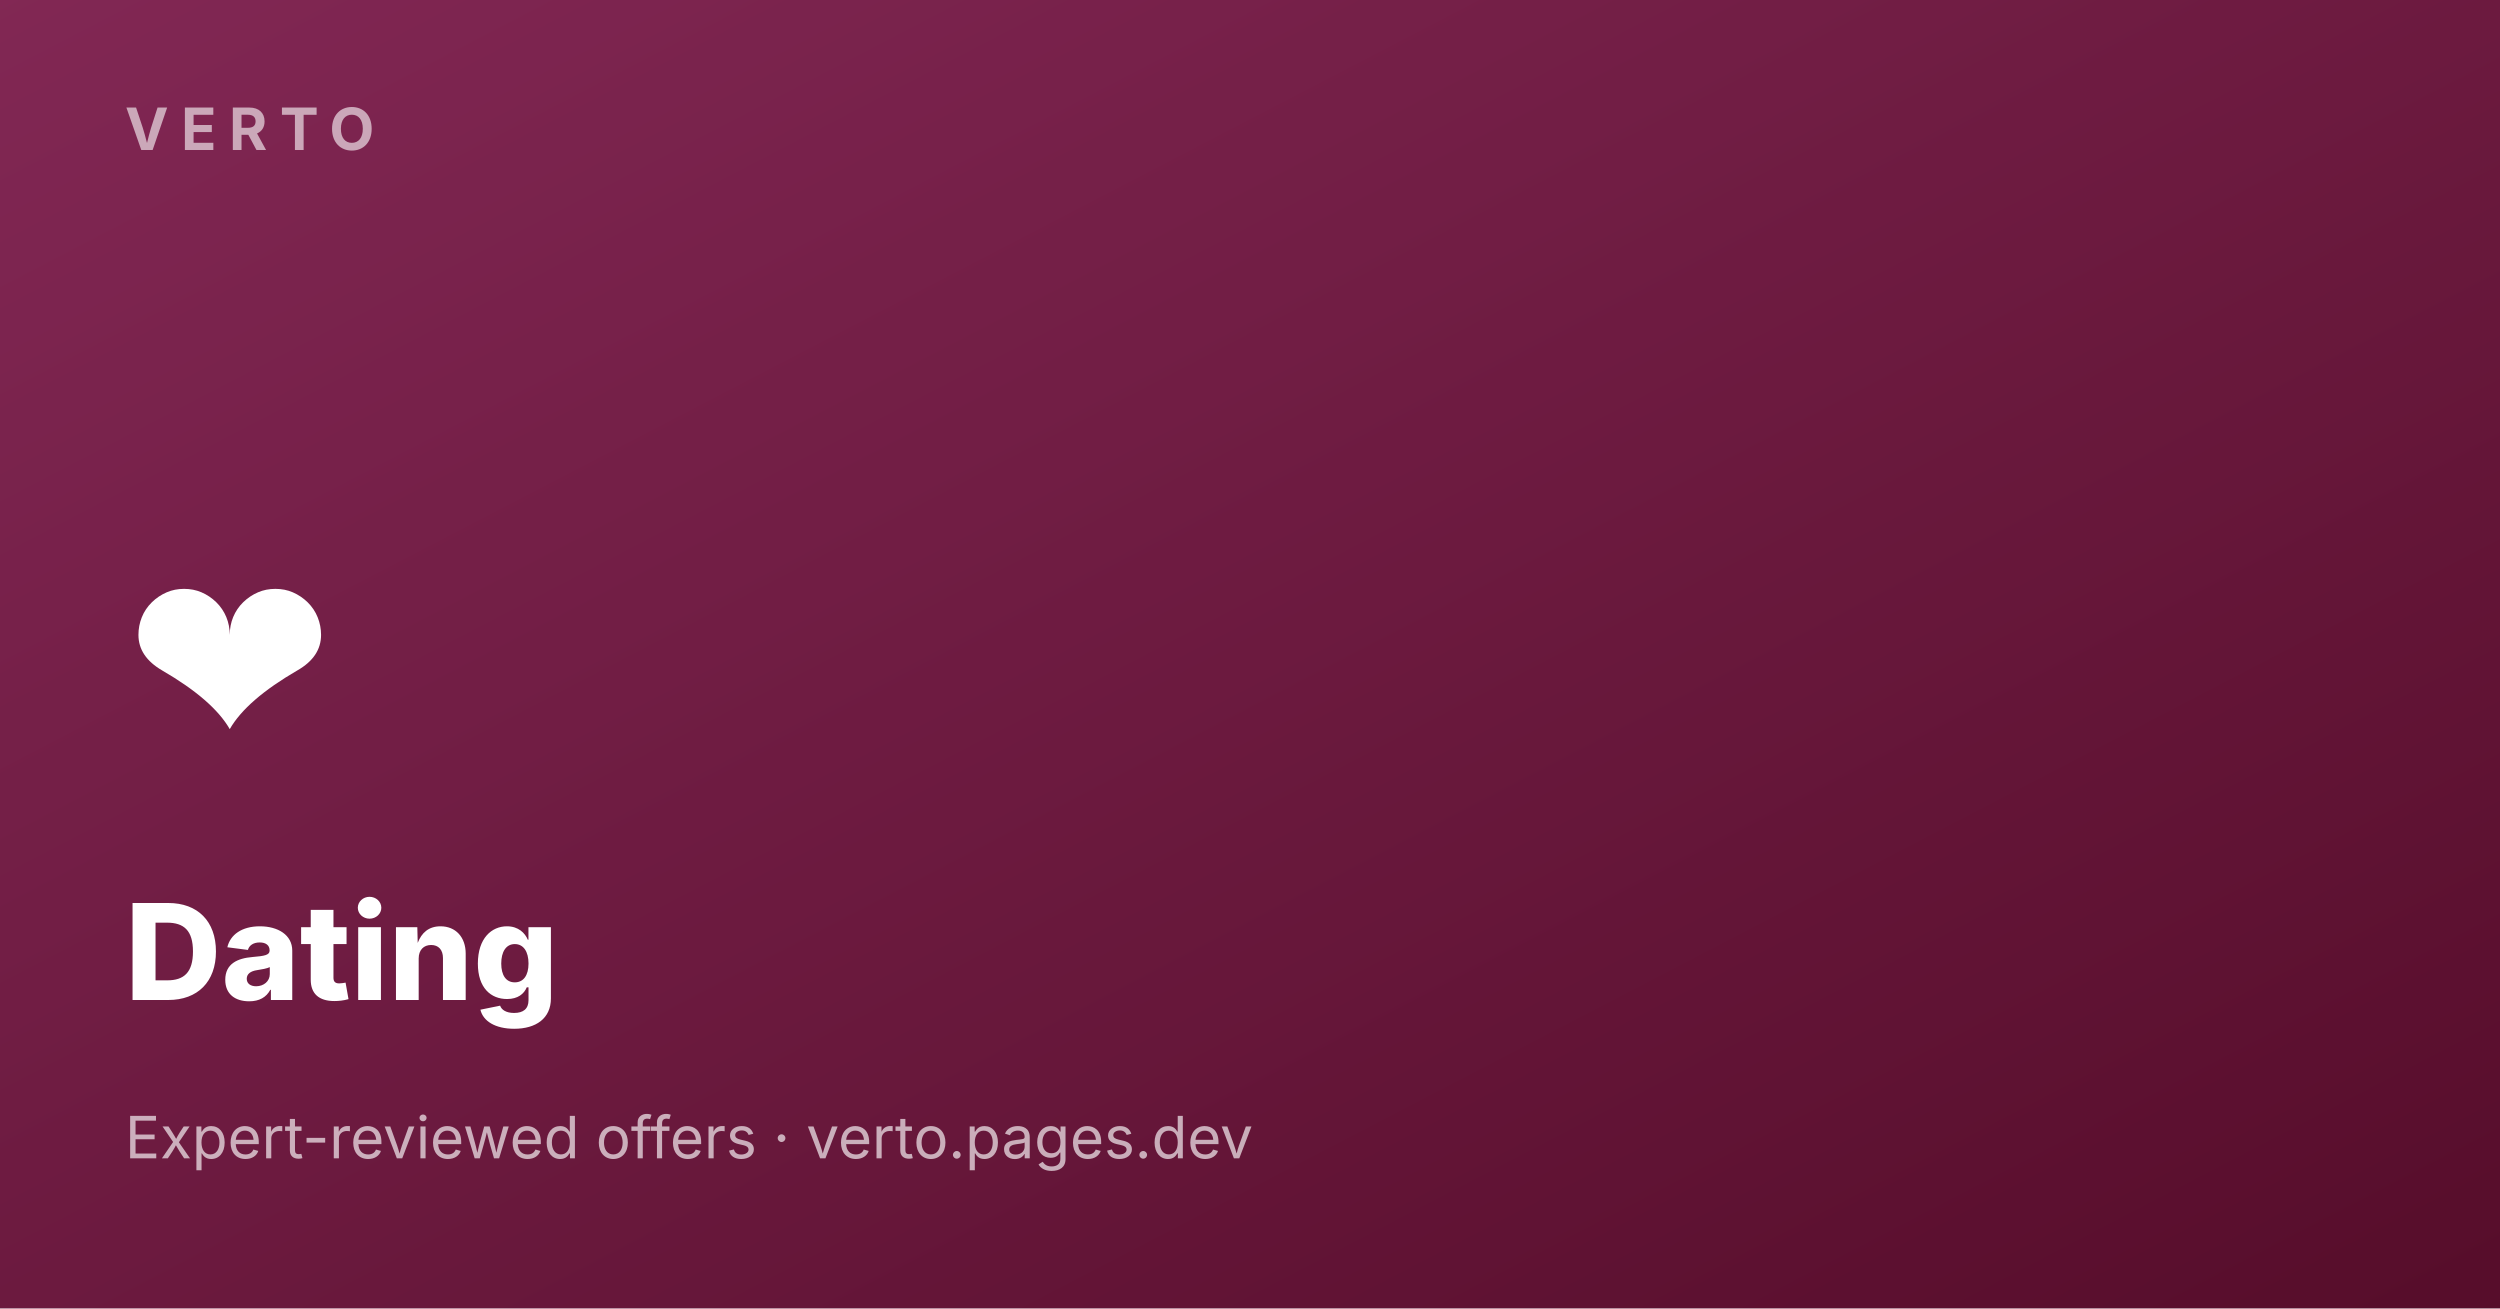
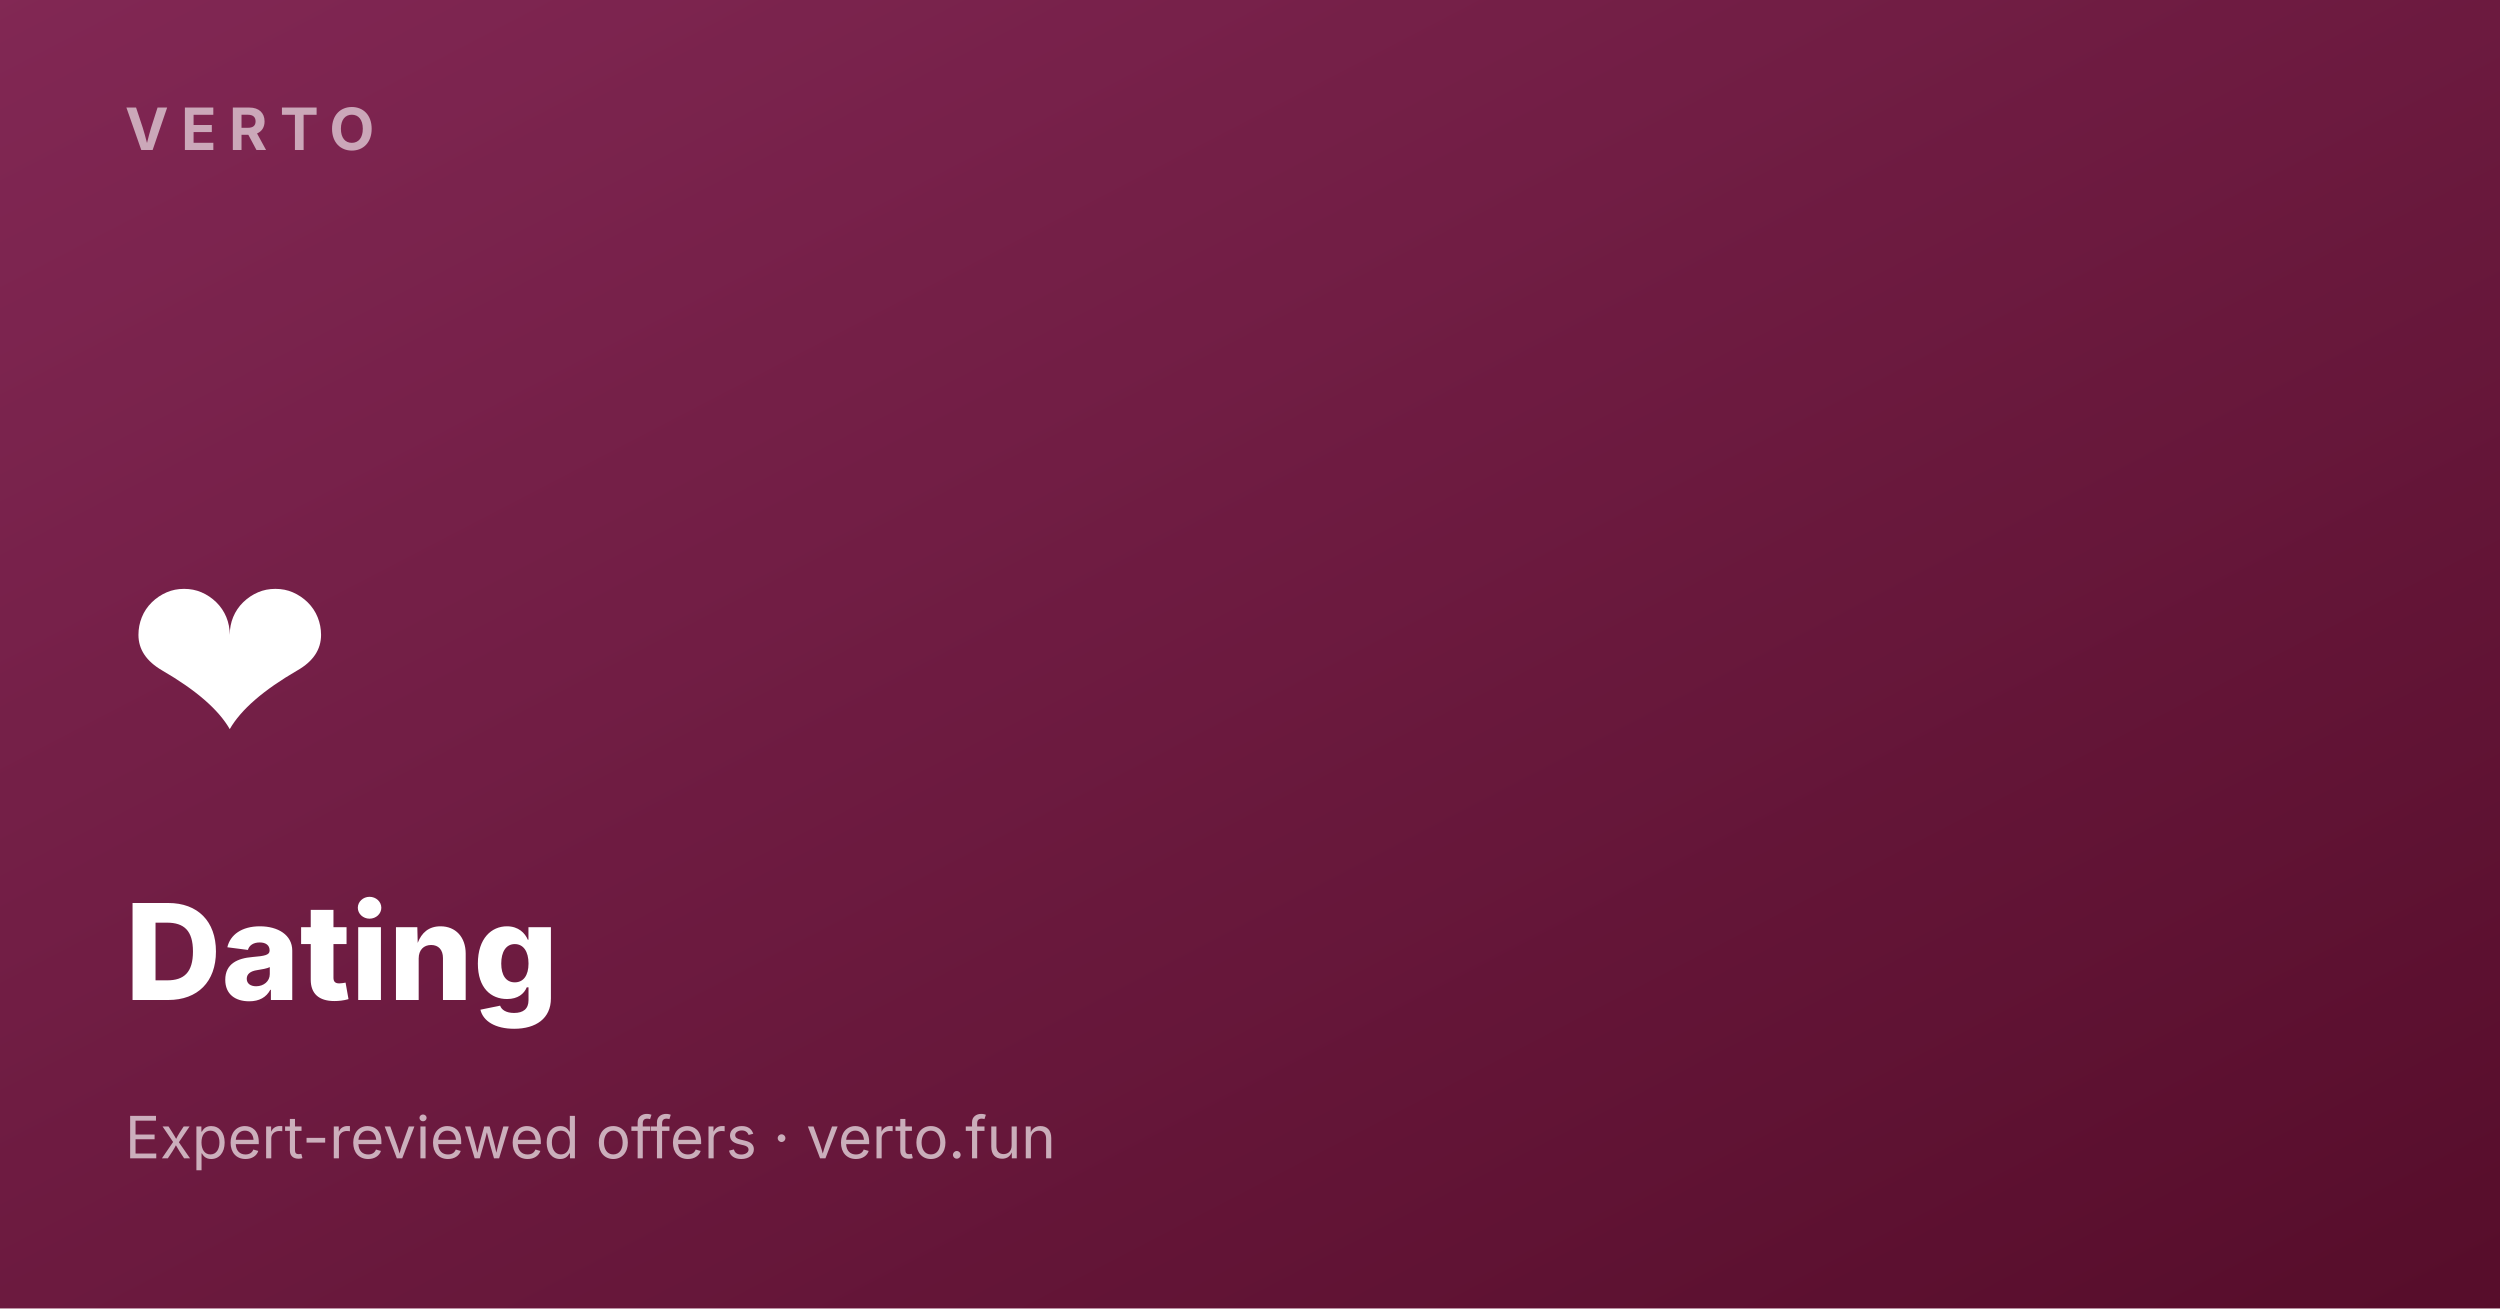
<svg xmlns="http://www.w3.org/2000/svg" width="1200" height="628" viewBox="0 0 1200 628">
  <defs>
    <linearGradient id="bg" x1="0%" y1="0%" x2="100%" y2="100%">
      <stop offset="0%" style="stop-color:#ec4899" />
      <stop offset="100%" style="stop-color:#9d174d" />
    </linearGradient>
  </defs>
  <rect width="1200" height="628" fill="url(#bg)" />
  <rect width="1200" height="628" fill="rgba(0,0,0,0.45)" />
  <text x="60" y="72" font-family="system-ui, -apple-system, sans-serif" font-size="28" font-weight="700" fill="rgba(255,255,255,0.6)" letter-spacing="6">VERTO</text>
  <text x="60" y="360" font-family="Apple Color Emoji, Segoe UI Emoji, sans-serif" font-size="120" fill="white">❤️</text>
  <text x="60" y="480" font-family="system-ui, -apple-system, sans-serif" font-size="64" font-weight="800" fill="white">Dating</text>
-   <text x="60" y="556" font-family="system-ui, -apple-system, sans-serif" font-size="28" font-weight="400" fill="rgba(255,255,255,0.65)">Expert-reviewed offers · verto.pages.dev</text>
+   <text x="60" y="556" font-family="system-ui, -apple-system, sans-serif" font-size="28" font-weight="400" fill="rgba(255,255,255,0.65)">Expert-reviewed offers · verto.fun</text>
</svg>
